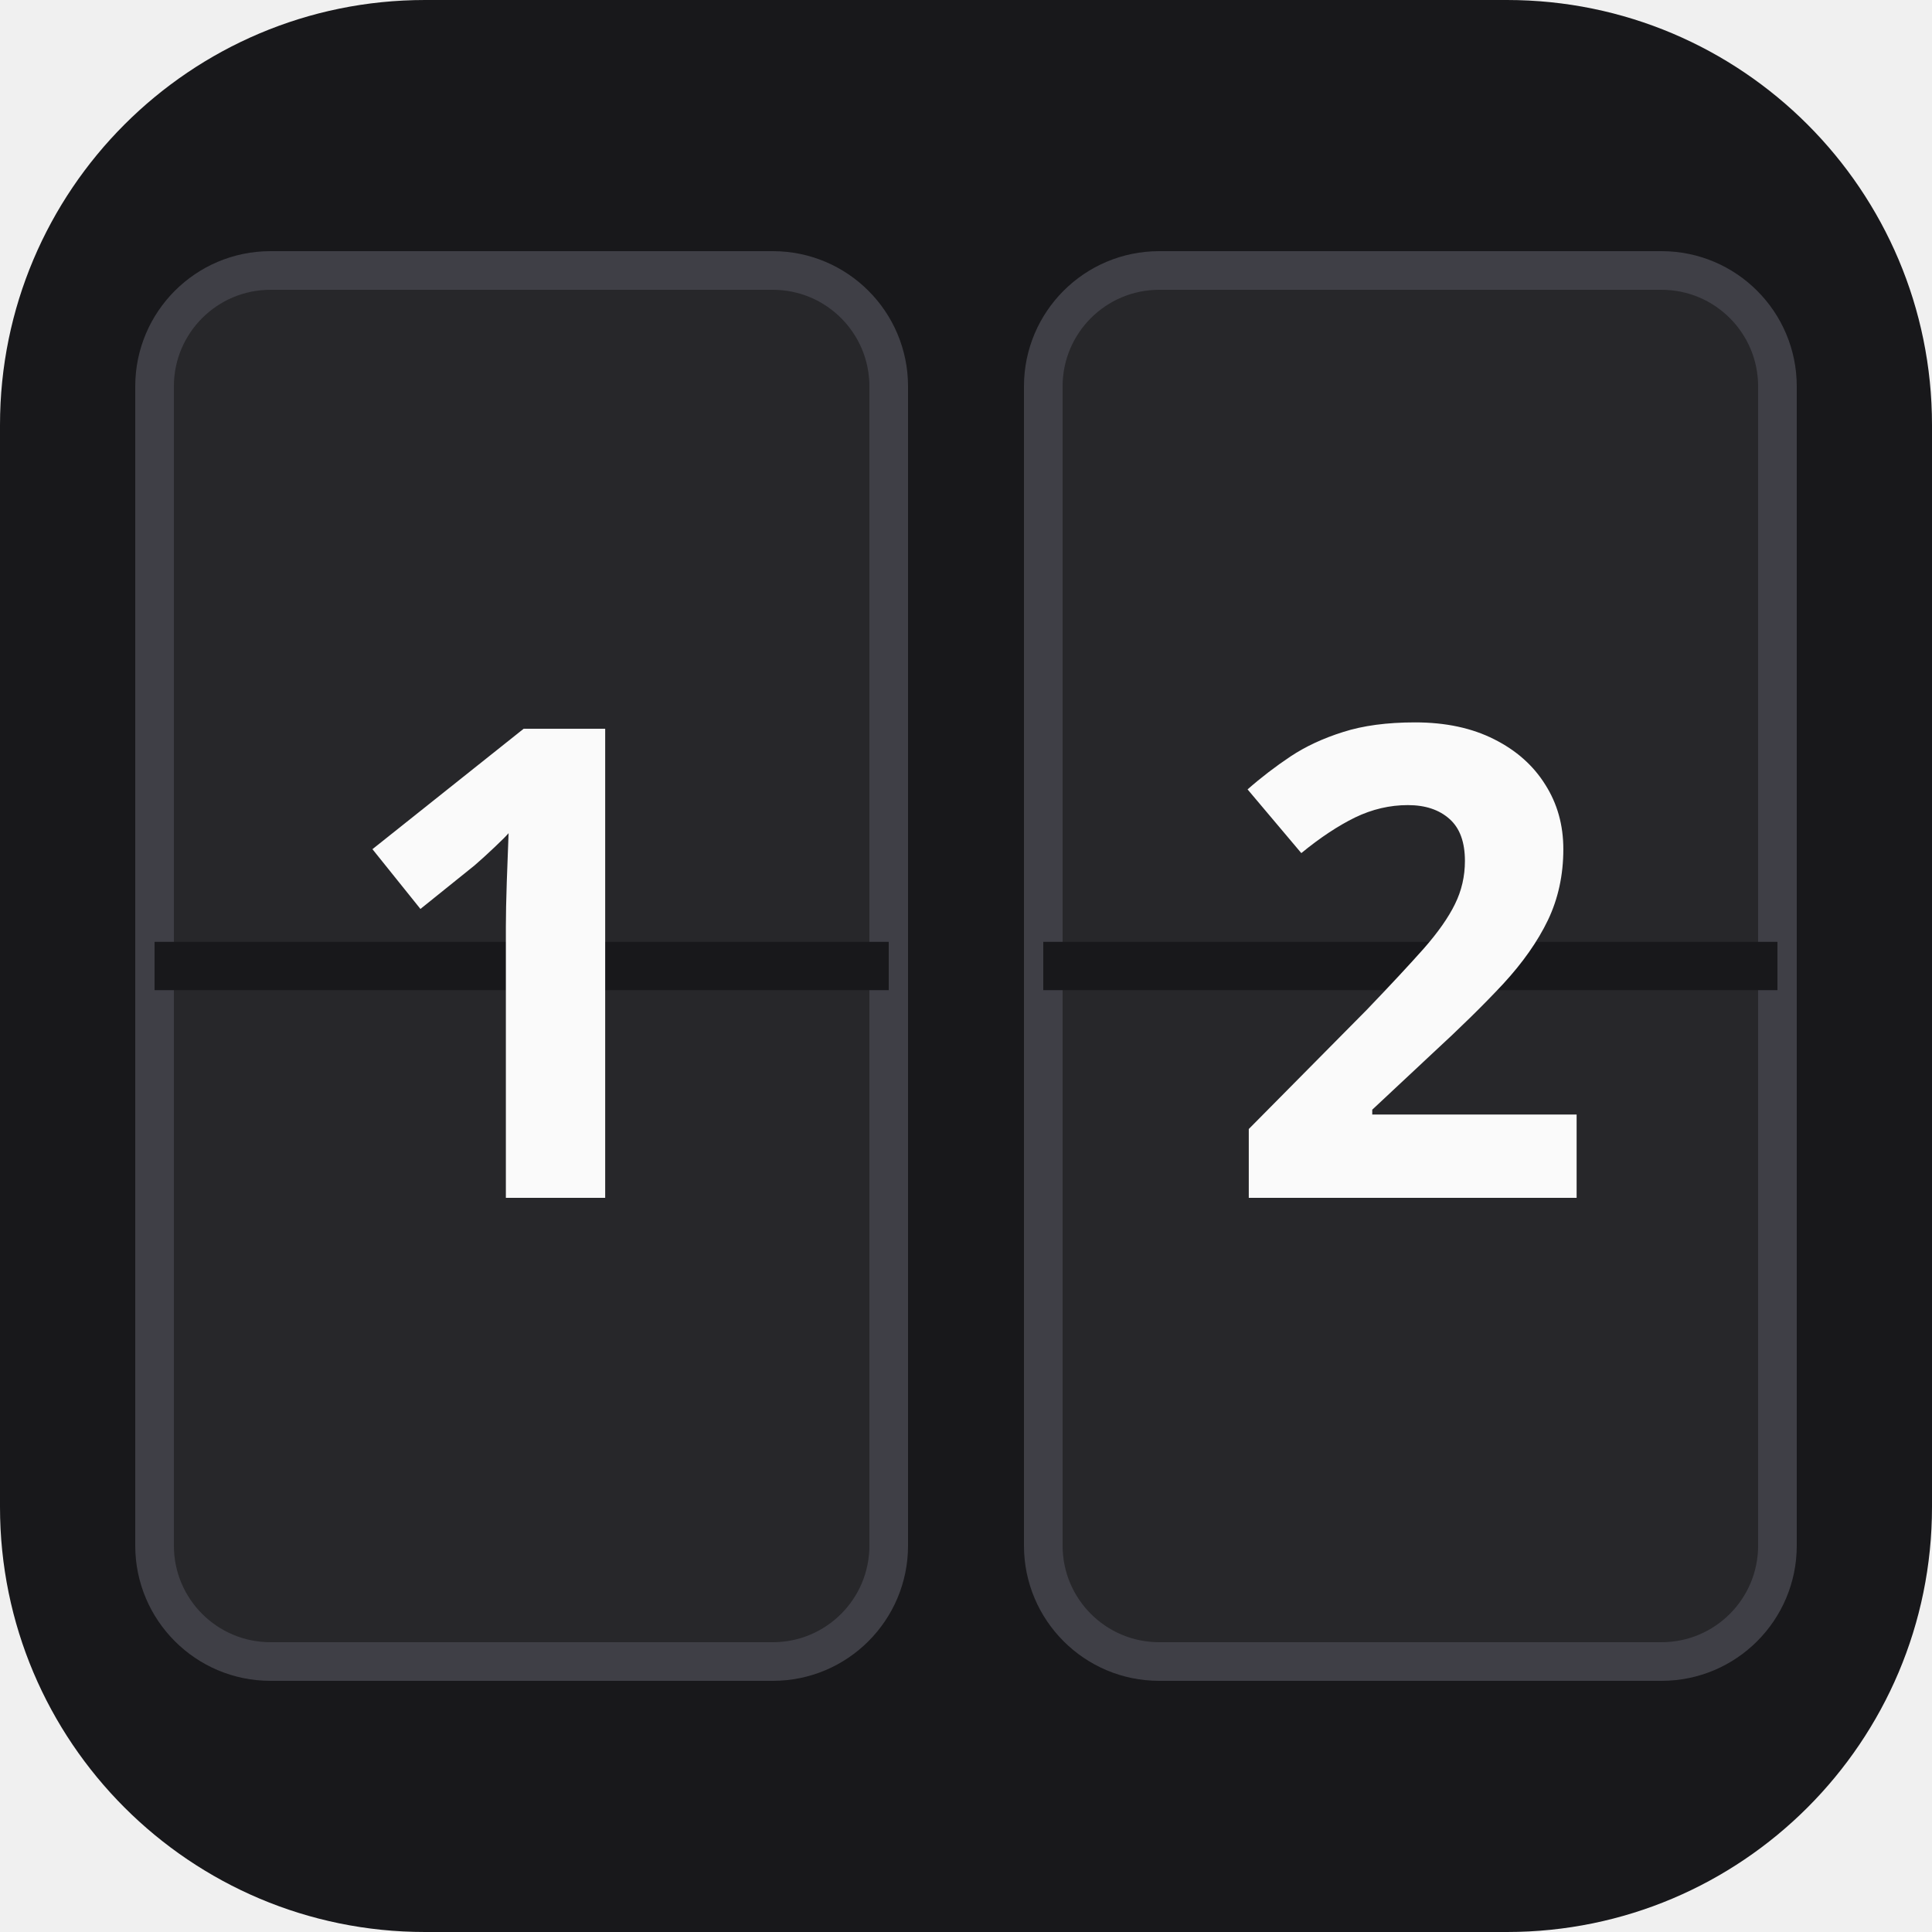
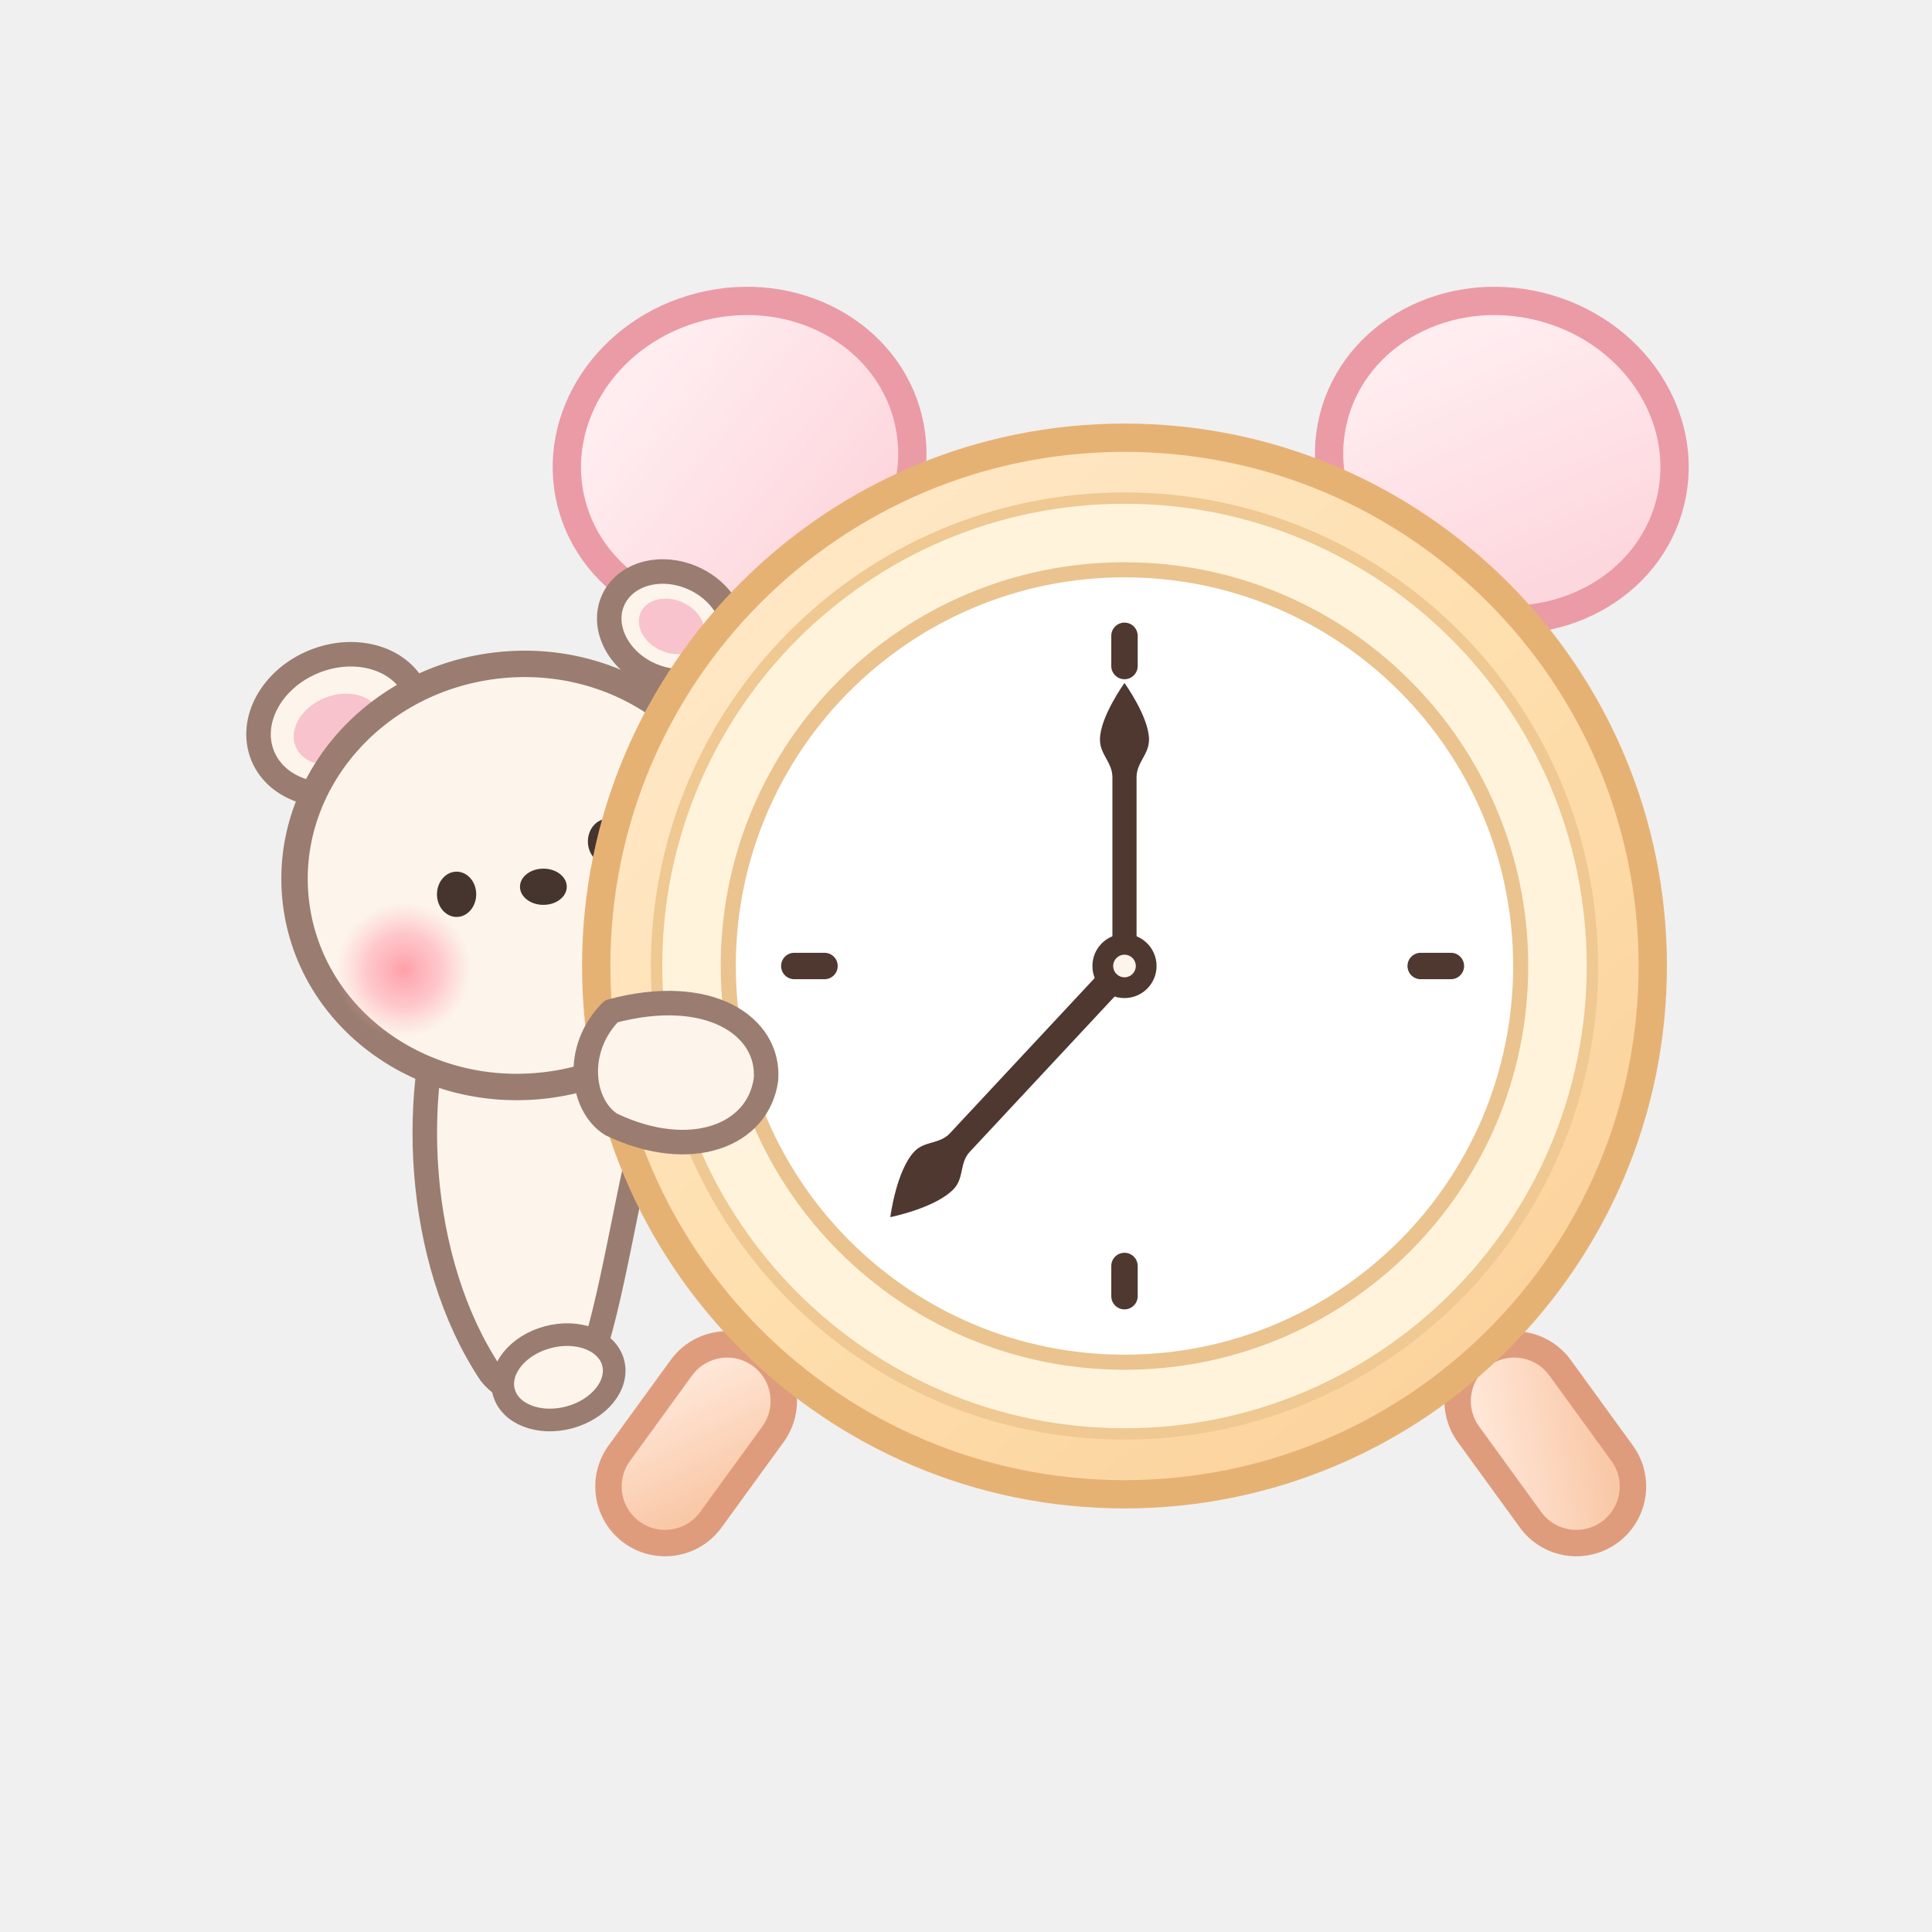
- <svg xmlns="http://www.w3.org/2000/svg" viewBox="0 0 100 100" width="100" height="100">
-   <rect width="100" height="100" rx="22" fill="#18181b" />
-   <rect x="8" y="14" width="38" height="72" rx="6" fill="#27272a" stroke="#3f3f46" stroke-width="2" />
-   <rect x="54" y="14" width="38" height="72" rx="6" fill="#27272a" stroke="#3f3f46" stroke-width="2" />
-   <line x1="8" y1="50" x2="46" y2="50" stroke="#18181b" stroke-width="2.5" />
-   <line x1="54" y1="50" x2="92" y2="50" stroke="#18181b" stroke-width="2.5" />
-   <text x="27" y="62" font-family="system-ui, sans-serif" font-weight="900" font-size="34" fill="#fafafa" text-anchor="middle">1</text>
-   <text x="73" y="62" font-family="system-ui, sans-serif" font-weight="900" font-size="34" fill="#fafafa" text-anchor="middle">2</text>
+ <svg xmlns="http://www.w3.org/2000/svg" viewBox="0 0 512 512" width="100%" height="100%">
+   <defs>
+     <radialGradient id="blushGrad" cx="50%" cy="50%" r="50%">
+       <stop offset="0%" stop-color="#ff909e" stop-opacity="0.85" />
+       <stop offset="55%" stop-color="#ff9caa" stop-opacity="0.5" />
+       <stop offset="100%" stop-color="#ffaab6" stop-opacity="0" />
+     </radialGradient>
+     <linearGradient id="bezelGrad" x1="15%" y1="10%" x2="85%" y2="90%">
+       <stop offset="0%" stop-color="#ffe8c7" />
+       <stop offset="50%" stop-color="#fedfae" />
+       <stop offset="100%" stop-color="#fbd29c" />
+     </linearGradient>
+     <linearGradient id="bellGrad" x1="25%" y1="20%" x2="75%" y2="80%">
+       <stop offset="0%" stop-color="#ffedf0" />
+       <stop offset="100%" stop-color="#fdd7de" />
+     </linearGradient>
+     <linearGradient id="footGrad" x1="20%" y1="20%" x2="80%" y2="80%">
+       <stop offset="0%" stop-color="#ffe6d6" />
+       <stop offset="100%" stop-color="#f9c8a7" />
+     </linearGradient>
+   </defs>
+   <g id="bells">
+     <g transform="translate(196, 122) rotate(-14)">
+       <ellipse cx="0" cy="0" rx="46" ry="42" fill="url(#bellGrad)" stroke="#eb9ba6" stroke-width="7.5" stroke-linecap="round" />
+     </g>
+     <g transform="translate(398, 122) rotate(14)">
+       <ellipse cx="0" cy="0" rx="46" ry="42" fill="url(#bellGrad)" stroke="#eb9ba6" stroke-width="7.5" stroke-linecap="round" />
+     </g>
+   </g>
+   <g id="feet">
+     <g transform="translate(198, 364) rotate(36)">
+       <rect x="-15" y="-6" width="30" height="58" rx="15" fill="url(#footGrad)" stroke="#df9c7c" stroke-width="7" stroke-linejoin="round" />
+     </g>
+     <g transform="translate(396, 364) rotate(-36)">
+       <rect x="-15" y="-6" width="30" height="58" rx="15" fill="url(#footGrad)" stroke="#df9c7c" stroke-width="7" stroke-linejoin="round" />
+     </g>
+   </g>
+   <g id="bear-behind">
+     <g transform="translate(90, 192) rotate(-22)">
+       <ellipse cx="0" cy="0" rx="22" ry="18" fill="#fdf5ec" stroke="#9a7d70" stroke-width="6.5" stroke-linecap="round" />
+       <ellipse cx="-1" cy="1" rx="12" ry="9" fill="#f8c3cc" />
+     </g>
+     <g transform="translate(178, 166) rotate(24)">
+       <ellipse cx="0" cy="0" rx="17" ry="14" fill="#fdf5ec" stroke="#9a7d70" stroke-width="6.5" stroke-linecap="round" />
+       <ellipse cx="0" cy="0" rx="9" ry="7" fill="#f8c3cc" />
+     </g>
+     <path d="M 120 258 C 108 288 110 334 130 364 C 138 374 154 370 158 356 C 164 336 168 304 176 280" fill="#fdf5ec" stroke="#9a7d70" stroke-width="6.5" stroke-linecap="round" stroke-linejoin="round" />
+     <ellipse cx="148" cy="365" rx="15" ry="11" fill="#fdf5ec" stroke="#9a7d70" stroke-width="6" transform="rotate(-15 148 365)" />
+     <ellipse cx="138" cy="232" rx="60" ry="56" fill="#fdf5ec" stroke="#9a7d70" stroke-width="7" stroke-linecap="round" transform="rotate(-7 138 232)" />
+     <ellipse cx="121" cy="237" rx="5.2" ry="6" fill="#46342e" />
+     <ellipse cx="161" cy="223" rx="5.2" ry="6" fill="#46342e" />
+     <ellipse cx="144" cy="235" rx="6.2" ry="4.8" fill="#46342e" />
+     <circle cx="107" cy="257" r="18" fill="url(#blushGrad)" />
+     <circle cx="172" cy="241" r="13" fill="url(#blushGrad)" opacity="0.6" />
+   </g>
+   <g id="clock">
+     <circle cx="298" cy="256" r="140" fill="url(#bezelGrad)" stroke="#e6b274" stroke-width="7.5" />
+     <circle cx="298" cy="256" r="124" fill="#fff3dc" stroke="#efc892" stroke-width="3" />
+     <circle cx="298" cy="256" r="105" fill="#ffffff" stroke="#ebc38e" stroke-width="4" />
+     <rect x="294.5" y="165" width="7" height="15" rx="3.5" fill="#4e382f" />
+     <rect x="294.5" y="332" width="7" height="15" rx="3.5" fill="#4e382f" />
+     <rect x="373" y="252.5" width="15" height="7" rx="3.5" fill="#4e382f" />
+     <rect x="207" y="252.5" width="15" height="7" rx="3.5" fill="#4e382f" />
+     <g>
+       <path d="M 294.8 256 L 294.8 206 C 294.8 202 291.5 200 291.5 196 C 291.5 190 298 181 298 181 C 298 181 304.5 190 304.5 196 C 304.5 200 301.2 202 301.2 206 L 301.2 256 Z" fill="#4e382f" />
+     </g>
+     <g transform="translate(298, 256) rotate(223) translate(-298, -256)">
+       <path d="M 294.4 256 L 294.4 192 C 294.4 188 290.8 186 290.8 182 C 290.8 175 298 165 298 165 C 298 165 305.2 175 305.2 182 C 305.2 186 301.6 188 301.6 192 L 301.6 256 Z" fill="#4e382f" />
+     </g>
+     <circle cx="298" cy="256" r="8.5" fill="#4e382f" />
+     <circle cx="298" cy="256" r="3" fill="#fdf5ec" />
+   </g>
+   <g id="bear-paw-front">
+     <path d="M 162 268 C 188 261 204 272 203 286 C 201 301 183 308 162 298 C 154 293 152 278 162 268 Z" fill="#fdf5ec" stroke="#9a7d70" stroke-width="6.5" stroke-linecap="round" stroke-linejoin="round" />
+   </g>
</svg>
